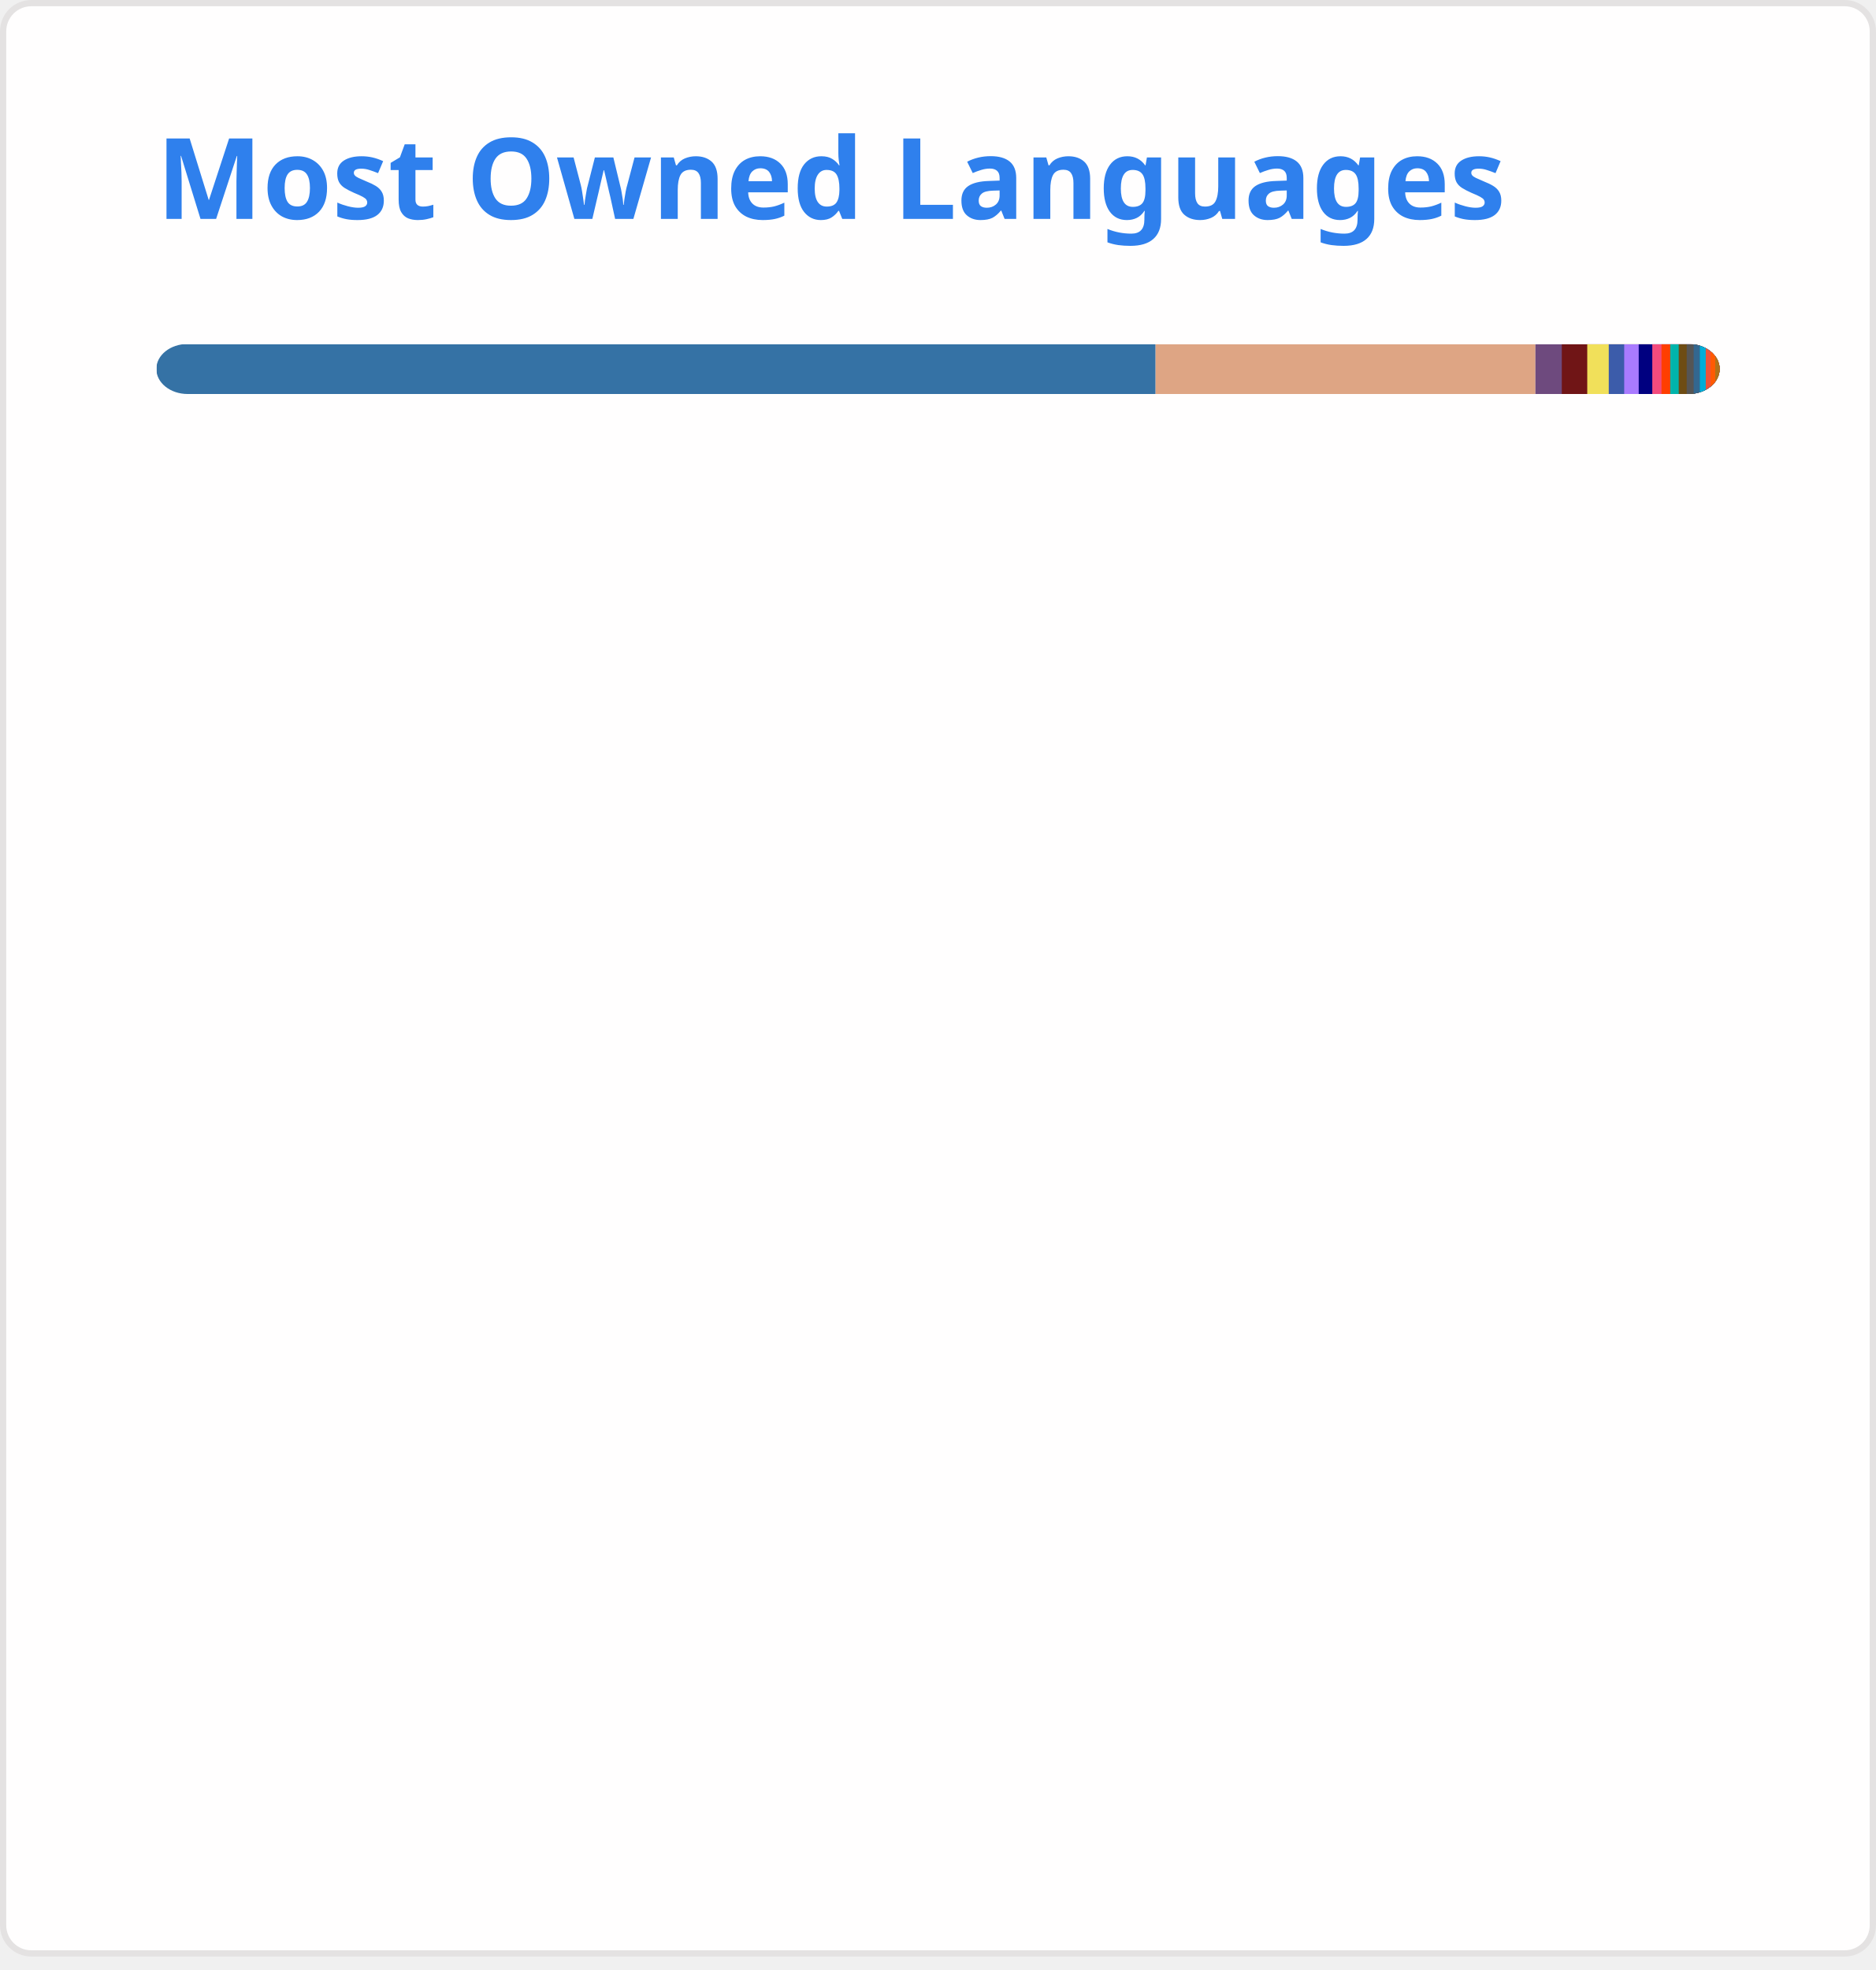
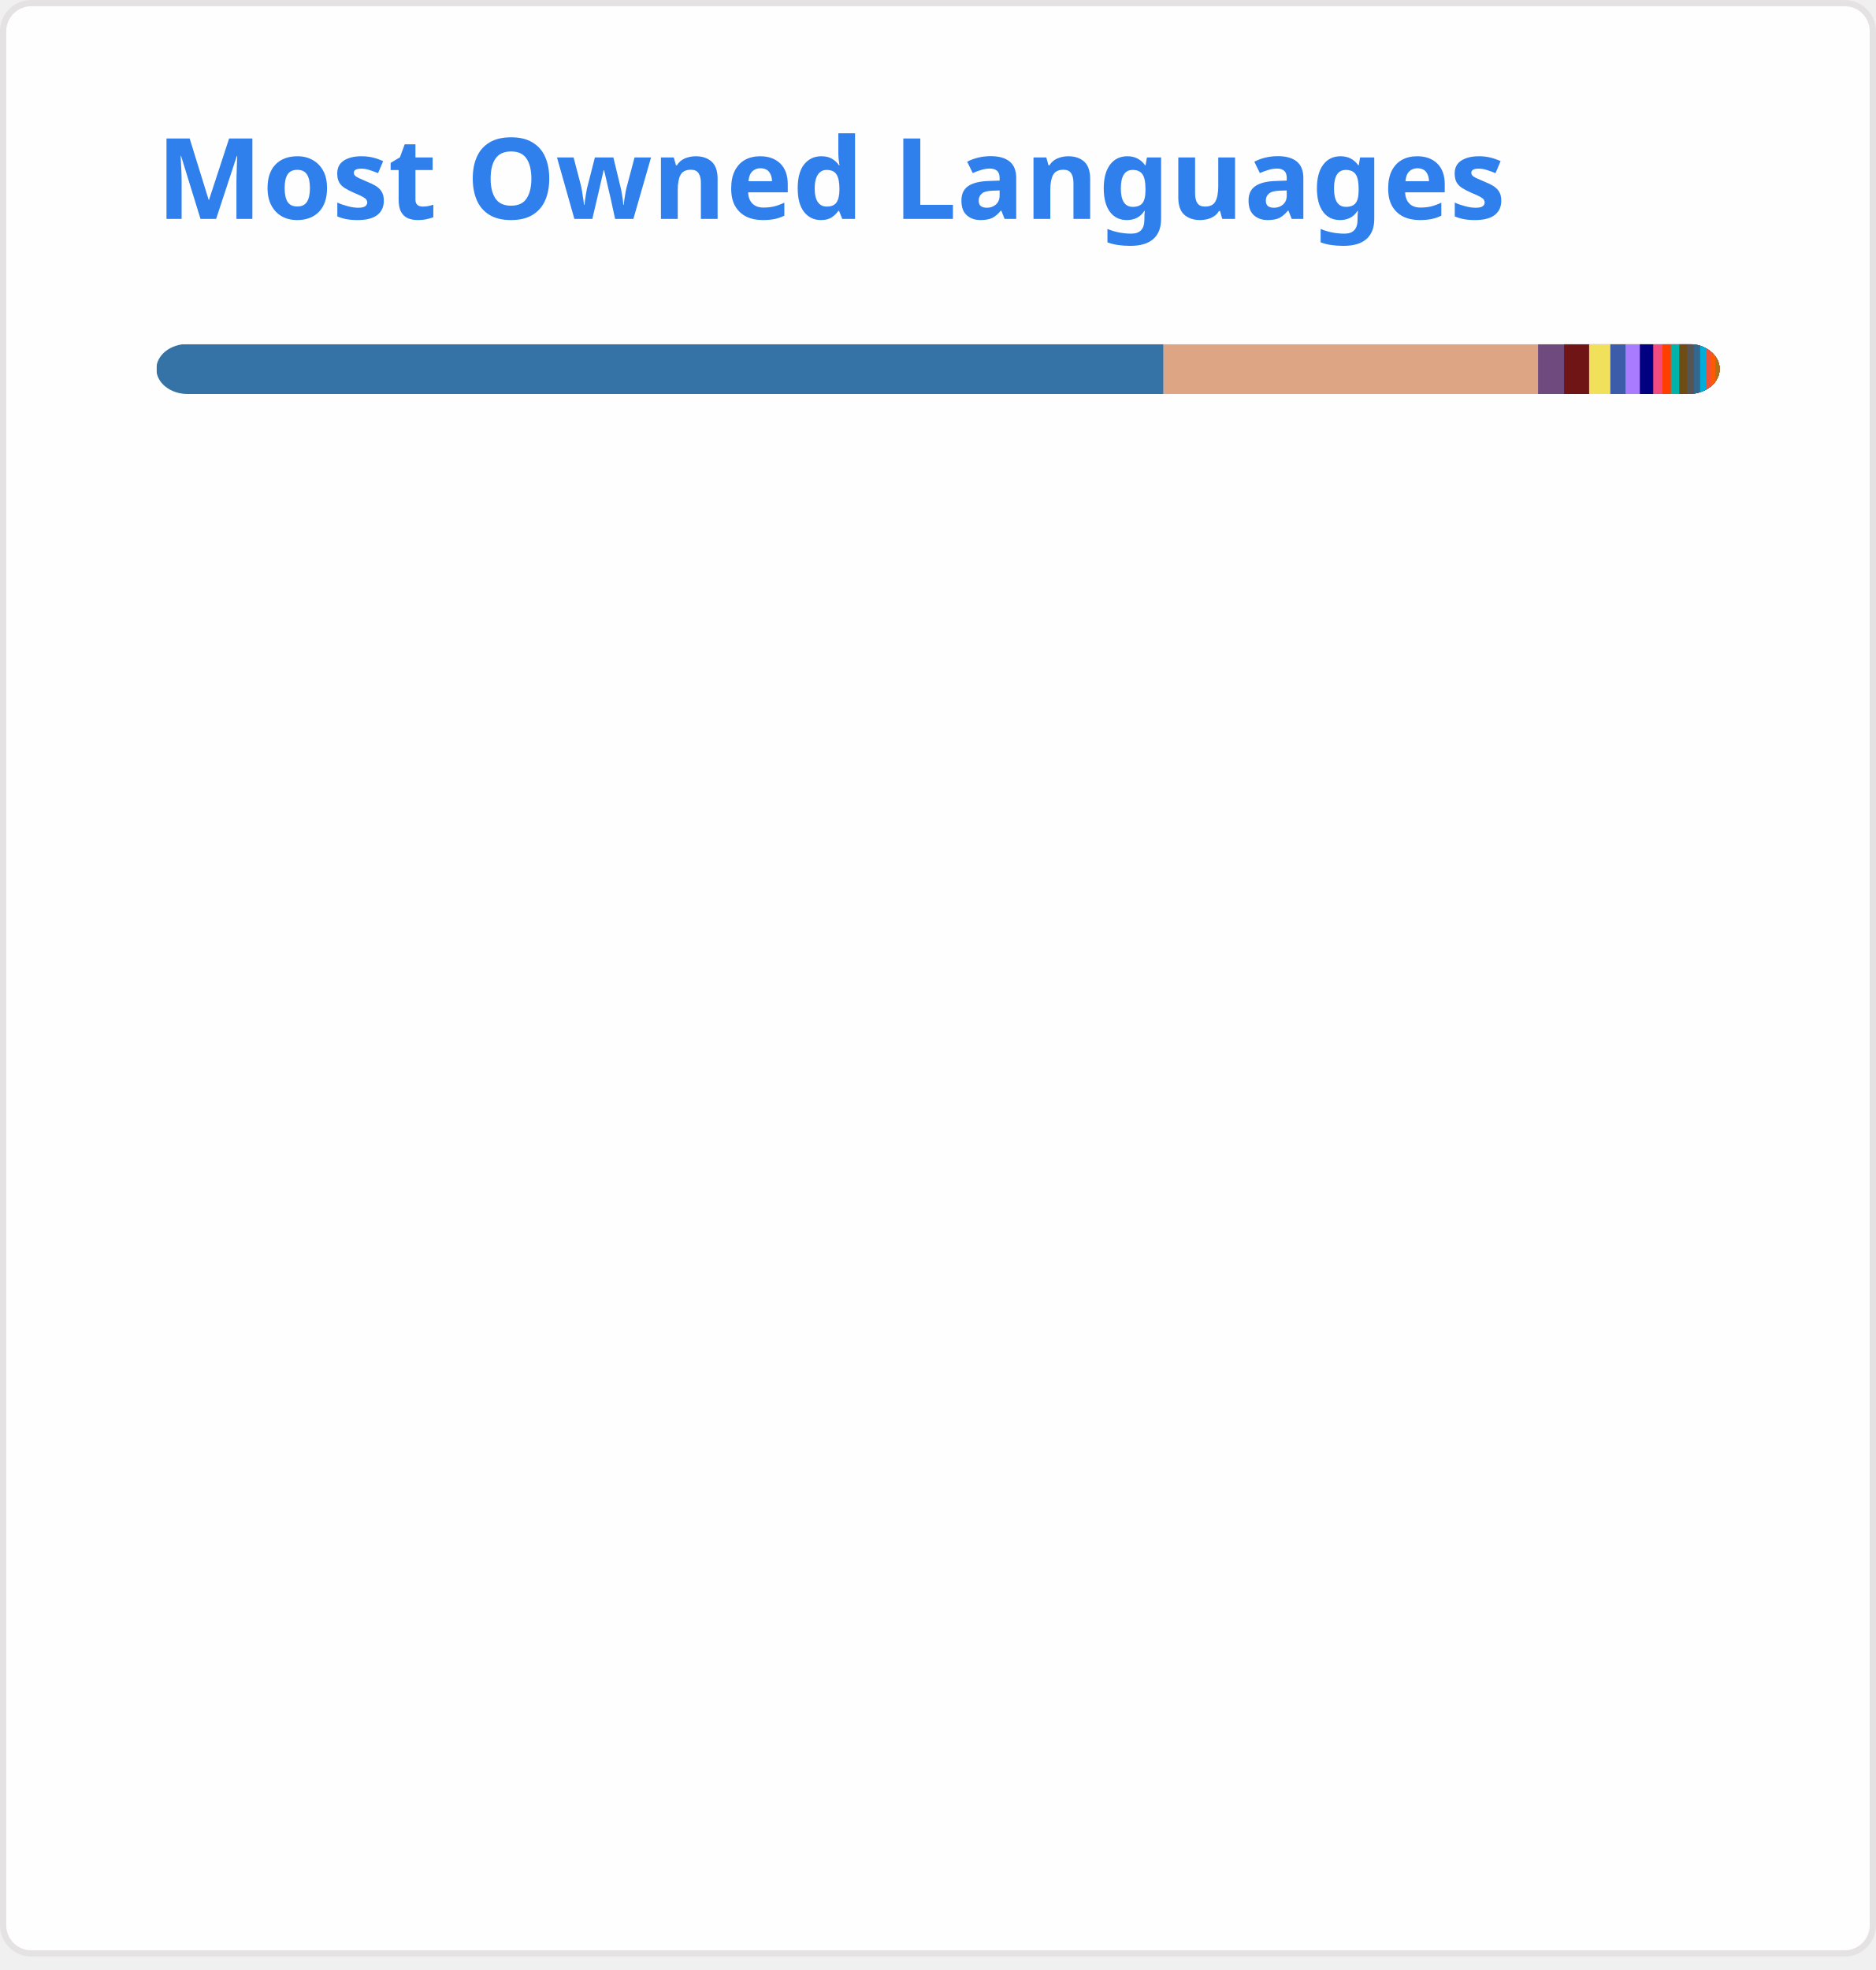
<svg xmlns="http://www.w3.org/2000/svg" width="300" height="315" viewBox="0 0 300 315" fill="none" role="img" aria-labelledby="descId">
  <style>
.header {
font: 600 18px 'Segoe UI', Ubuntu, Sans-Serif;
fill: #2f80ed;
animation: fadeInAnimation 0.8s ease-in-out forwards;
}
@supports(-moz-appearance: auto) {
/* Selector detects Firefox */
.header { font-size: 15.5px; }
}

@keyframes slideInAnimation {
from {
width: 0;
}
to {
width: calc(100%-100px);
}
}
@keyframes growWidthAnimation {
from {
width: 0;
}
to {
width: 100%;
}
}
.stat {
font: 600 14px 'Segoe UI', Ubuntu, "Helvetica Neue", Sans-Serif; fill: #434d58;
}
@supports(-moz-appearance: auto) {
/* Selector detects Firefox */
.stat { font-size:12px; }
}
.bold { font-weight: 700 }
.lang-name {
font: 400 11px "Segoe UI", Ubuntu, Sans-Serif;
fill: #434d58;
}
.stagger {
opacity: 0;
animation: fadeInAnimation 0.3s ease-in-out forwards;
}
#rect-mask rect{
animation: slideInAnimation 1s ease-in-out forwards;
}
.lang-progress{
animation: growWidthAnimation 0.6s ease-in-out forwards;
}



/* Animations */
@keyframes scaleInAnimation {
from {
transform: translate(-5px, 5px) scale(0);
}
to {
transform: translate(-5px, 5px) scale(1);
}
}
@keyframes fadeInAnimation {
from {
opacity: 0;
}
to {
opacity: 1;
}
}


</style>
  <rect data-testid="card-bg" x="0.5" y="0.5" rx="4.5" height="99%" stroke="#e4e2e2" width="299" fill="#fffefe" stroke-opacity="1" />
  <g data-testid="card-title" transform="translate(25, 35)">
    <g transform="translate(0, 0)">
      <text x="0" y="0" class="header" data-testid="header">Most Owned Languages</text>
    </g>
  </g>
  <g data-testid="main-card-body" transform="translate(0, 55)">
    <svg data-testid="lang-items" x="25">
      <mask id="rect-mask">
        <rect x="0" y="0" width="250" height="8" fill="white" rx="5" />
      </mask>
-       <rect mask="url(#rect-mask)" data-testid="lang-progress" x="0" y="0" width="159.8" height="8" fill="#3572A5" />
-       <rect mask="url(#rect-mask)" data-testid="lang-progress" x="159.8" y="0" width="60.74" height="8" fill="#dea584" />
-       <rect mask="url(#rect-mask)" data-testid="lang-progress" x="220.54" y="0" width="14.22" height="8" fill="#6e4a7e" />
-       <rect mask="url(#rect-mask)" data-testid="lang-progress" x="224.76" y="0" width="14.07" height="8" fill="#701516" />
-       <rect mask="url(#rect-mask)" data-testid="lang-progress" x="228.83" y="0" width="13.44" height="8" fill="#f1e05a" />
-       <rect mask="url(#rect-mask)" data-testid="lang-progress" x="232.27" y="0" width="12.47" height="8" fill="#3c5caa" />
-       <rect mask="url(#rect-mask)" data-testid="lang-progress" x="234.74" y="0" width="12.32" height="8" fill="#A97BFF" />
-       <rect mask="url(#rect-mask)" data-testid="lang-progress" x="237.06" y="0" width="12.17" height="8" fill="#000080" />
-       <rect mask="url(#rect-mask)" data-testid="lang-progress" x="239.23" y="0" width="11.47" height="8" fill="#f34b7d" />
-       <rect mask="url(#rect-mask)" data-testid="lang-progress" x="240.7" y="0" width="11.4" height="8" fill="#ff3e00" />
-       <rect mask="url(#rect-mask)" data-testid="lang-progress" x="242.1" y="0" width="11.36" height="8" fill="#00B4AB" />
-       <rect mask="url(#rect-mask)" data-testid="lang-progress" x="243.46" y="0" width="11.27" height="8" fill="#6E4C13" />
-       <rect mask="url(#rect-mask)" data-testid="lang-progress" x="244.73" y="0" width="11.12" height="8" fill="#555555" />
-       <rect mask="url(#rect-mask)" data-testid="lang-progress" x="245.85" y="0" width="10.99" height="8" fill="#336790" />
-       <rect mask="url(#rect-mask)" data-testid="lang-progress" x="246.84" y="0" width="10.94" height="8" fill="#00ADD8" />
-       <rect mask="url(#rect-mask)" data-testid="lang-progress" x="247.78" y="0" width="10.78" height="8" fill="#F05138" />
-       <rect mask="url(#rect-mask)" data-testid="lang-progress" x="248.56" y="0" width="10.73" height="8" fill="#ff5a03" />
-       <rect mask="url(#rect-mask)" data-testid="lang-progress" x="249.29" y="0" width="10.71" height="8" fill="#b07219" />
+       <rect mask="url(#rect-mask)" data-testid="lang-progress" x="0" y="0" width="161.07" height="8" fill="#3572A5" />
+       <rect mask="url(#rect-mask)" data-testid="lang-progress" x="161.07" y="0" width="59.89" height="8" fill="#dea584" />
+       <rect mask="url(#rect-mask)" data-testid="lang-progress" x="220.96" y="0" width="14.16" height="8" fill="#6e4a7e" />
+       <rect mask="url(#rect-mask)" data-testid="lang-progress" x="225.12" y="0" width="14.01" height="8" fill="#701516" />
+       <rect mask="url(#rect-mask)" data-testid="lang-progress" x="229.13" y="0" width="13.39" height="8" fill="#f1e05a" />
+       <rect mask="url(#rect-mask)" data-testid="lang-progress" x="232.52" y="0" width="12.43" height="8" fill="#3c5caa" />
+       <rect mask="url(#rect-mask)" data-testid="lang-progress" x="234.95" y="0" width="12.29" height="8" fill="#A97BFF" />
+       <rect mask="url(#rect-mask)" data-testid="lang-progress" x="237.24" y="0" width="12.14" height="8" fill="#000080" />
+       <rect mask="url(#rect-mask)" data-testid="lang-progress" x="239.38" y="0" width="11.45" height="8" fill="#f34b7d" />
+       <rect mask="url(#rect-mask)" data-testid="lang-progress" x="240.83" y="0" width="11.38" height="8" fill="#ff3e00" />
+       <rect mask="url(#rect-mask)" data-testid="lang-progress" x="242.21" y="0" width="11.34" height="8" fill="#00B4AB" />
+       <rect mask="url(#rect-mask)" data-testid="lang-progress" x="243.55" y="0" width="11.25" height="8" fill="#6E4C13" />
+       <rect mask="url(#rect-mask)" data-testid="lang-progress" x="244.8" y="0" width="11.11" height="8" fill="#555555" />
+       <rect mask="url(#rect-mask)" data-testid="lang-progress" x="245.91" y="0" width="10.97" height="8" fill="#336790" />
+       <rect mask="url(#rect-mask)" data-testid="lang-progress" x="246.88" y="0" width="10.92" height="8" fill="#00ADD8" />
+       <rect mask="url(#rect-mask)" data-testid="lang-progress" x="247.8" y="0" width="10.77" height="8" fill="#F05138" />
+       <rect mask="url(#rect-mask)" data-testid="lang-progress" x="248.57" y="0" width="10.72" height="8" fill="#ff5a03" />
+       <rect mask="url(#rect-mask)" data-testid="lang-progress" x="249.29" y="0" width="10.7" height="8" fill="#b07219" />
      <g transform="translate(0, 25)">
        <g transform="translate(0, 0)">
          <g transform="translate(0, 0)">
            <g class="stagger" style="animation-delay: 450ms">
              <circle cx="5" cy="6" r="5" fill="#3572A5" />
              <text data-testid="lang-name" x="15" y="10" class="lang-name">
- Python 3.8 MB
+ Python 3.9 MB
</text>
            </g>
          </g>
          <g transform="translate(0, 25)">
            <g class="stagger" style="animation-delay: 600ms">
              <circle cx="5" cy="6" r="5" fill="#dea584" />
              <text data-testid="lang-name" x="15" y="10" class="lang-name">
Rust 1.5 MB
</text>
            </g>
          </g>
          <g transform="translate(0, 50)">
            <g class="stagger" style="animation-delay: 750ms">
              <circle cx="5" cy="6" r="5" fill="#6e4a7e" />
              <text data-testid="lang-name" x="15" y="10" class="lang-name">
Elixir 103.3 KB
</text>
            </g>
          </g>
          <g transform="translate(0, 75)">
            <g class="stagger" style="animation-delay: 900ms">
              <circle cx="5" cy="6" r="5" fill="#701516" />
              <text data-testid="lang-name" x="15" y="10" class="lang-name">
Ruby 99.5 KB
</text>
            </g>
          </g>
          <g transform="translate(0, 100)">
            <g class="stagger" style="animation-delay: 1050ms">
              <circle cx="5" cy="6" r="5" fill="#f1e05a" />
              <text data-testid="lang-name" x="15" y="10" class="lang-name">
JavaScript 84.2 KB
</text>
            </g>
          </g>
          <g transform="translate(0, 125)">
            <g class="stagger" style="animation-delay: 1200ms">
              <circle cx="5" cy="6" r="5" fill="#3c5caa" />
              <text data-testid="lang-name" x="15" y="10" class="lang-name">
Racket 60.4 KB
</text>
            </g>
          </g>
          <g transform="translate(0, 150)">
            <g class="stagger" style="animation-delay: 1350ms">
              <circle cx="5" cy="6" r="5" fill="#A97BFF" />
              <text data-testid="lang-name" x="15" y="10" class="lang-name">
Kotlin 56.9 KB
</text>
            </g>
          </g>
          <g transform="translate(0, 175)">
            <g class="stagger" style="animation-delay: 1500ms">
              <circle cx="5" cy="6" r="5" fill="#000080" />
              <text data-testid="lang-name" x="15" y="10" class="lang-name">
- Lua 53.0 KB
+ Lua 53.1 KB
</text>
            </g>
          </g>
          <g transform="translate(0, 200)">
            <g class="stagger" style="animation-delay: 1650ms">
              <circle cx="5" cy="6" r="5" fill="#f34b7d" />
              <text data-testid="lang-name" x="15" y="10" class="lang-name">
C++ 35.9 KB
</text>
            </g>
          </g>
        </g>
        <g transform="translate(150, 0)">
          <g transform="translate(0, 0)">
            <g class="stagger" style="animation-delay: 450ms">
              <circle cx="5" cy="6" r="5" fill="#ff3e00" />
              <text data-testid="lang-name" x="15" y="10" class="lang-name">
Svelte 34.2 KB
</text>
            </g>
          </g>
          <g transform="translate(0, 25)">
            <g class="stagger" style="animation-delay: 600ms">
              <circle cx="5" cy="6" r="5" fill="#00B4AB" />
              <text data-testid="lang-name" x="15" y="10" class="lang-name">
Dart 33.2 KB
</text>
            </g>
          </g>
          <g transform="translate(0, 50)">
            <g class="stagger" style="animation-delay: 750ms">
              <circle cx="5" cy="6" r="5" fill="#6E4C13" />
              <text data-testid="lang-name" x="15" y="10" class="lang-name">
Assembly 31.1 KB
</text>
            </g>
          </g>
          <g transform="translate(0, 75)">
            <g class="stagger" style="animation-delay: 900ms">
              <circle cx="5" cy="6" r="5" fill="#555555" />
              <text data-testid="lang-name" x="15" y="10" class="lang-name">
C 27.5 KB
</text>
            </g>
          </g>
          <g transform="translate(0, 100)">
            <g class="stagger" style="animation-delay: 1050ms">
              <circle cx="5" cy="6" r="5" fill="#336790" />
              <text data-testid="lang-name" x="15" y="10" class="lang-name">
PLpgSQL 24.2 KB
</text>
            </g>
          </g>
          <g transform="translate(0, 125)">
            <g class="stagger" style="animation-delay: 1200ms">
              <circle cx="5" cy="6" r="5" fill="#00ADD8" />
              <text data-testid="lang-name" x="15" y="10" class="lang-name">
Go 22.9 KB
</text>
            </g>
          </g>
          <g transform="translate(0, 150)">
            <g class="stagger" style="animation-delay: 1350ms">
              <circle cx="5" cy="6" r="5" fill="#F05138" />
              <text data-testid="lang-name" x="15" y="10" class="lang-name">
Swift 19.1 KB
</text>
            </g>
          </g>
          <g transform="translate(0, 175)">
            <g class="stagger" style="animation-delay: 1500ms">
              <circle cx="5" cy="6" r="5" fill="#ff5a03" />
              <text data-testid="lang-name" x="15" y="10" class="lang-name">
Astro 17.8 KB
</text>
            </g>
          </g>
          <g transform="translate(0, 200)">
            <g class="stagger" style="animation-delay: 1650ms">
              <circle cx="5" cy="6" r="5" fill="#b07219" />
              <text data-testid="lang-name" x="15" y="10" class="lang-name">
Java 17.5 KB
</text>
            </g>
          </g>
        </g>
      </g>
    </svg>
  </g>
</svg>
